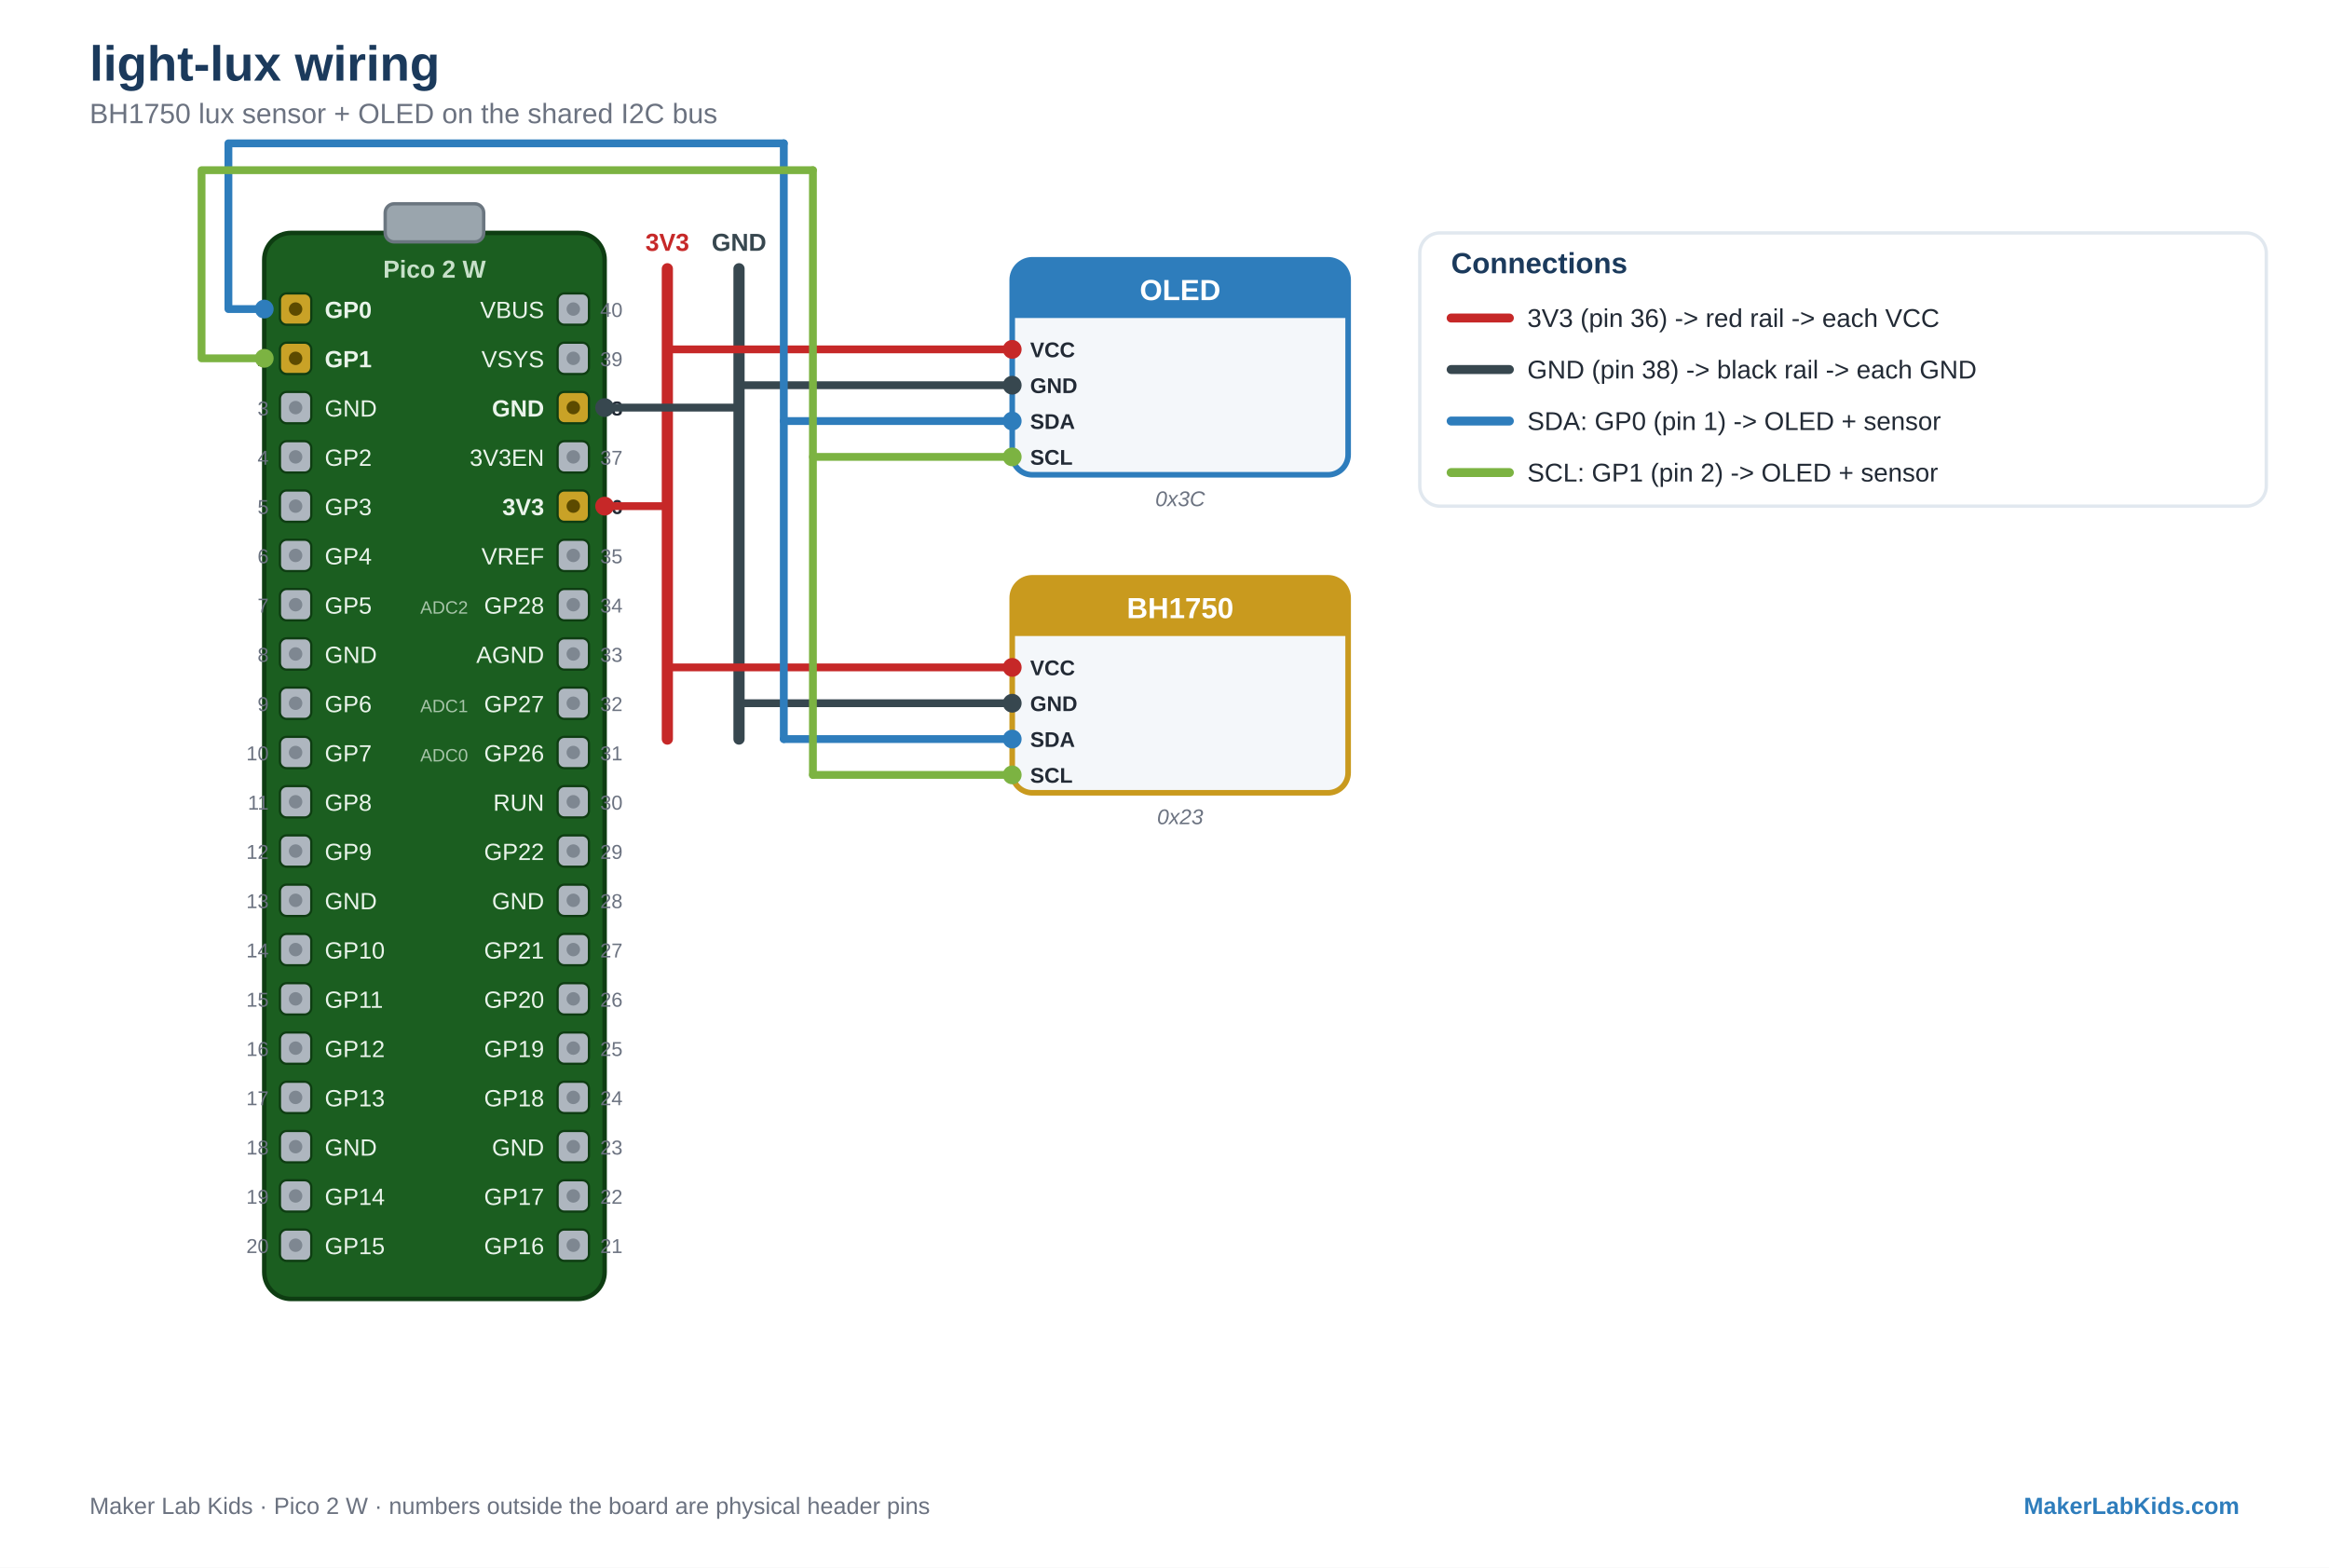
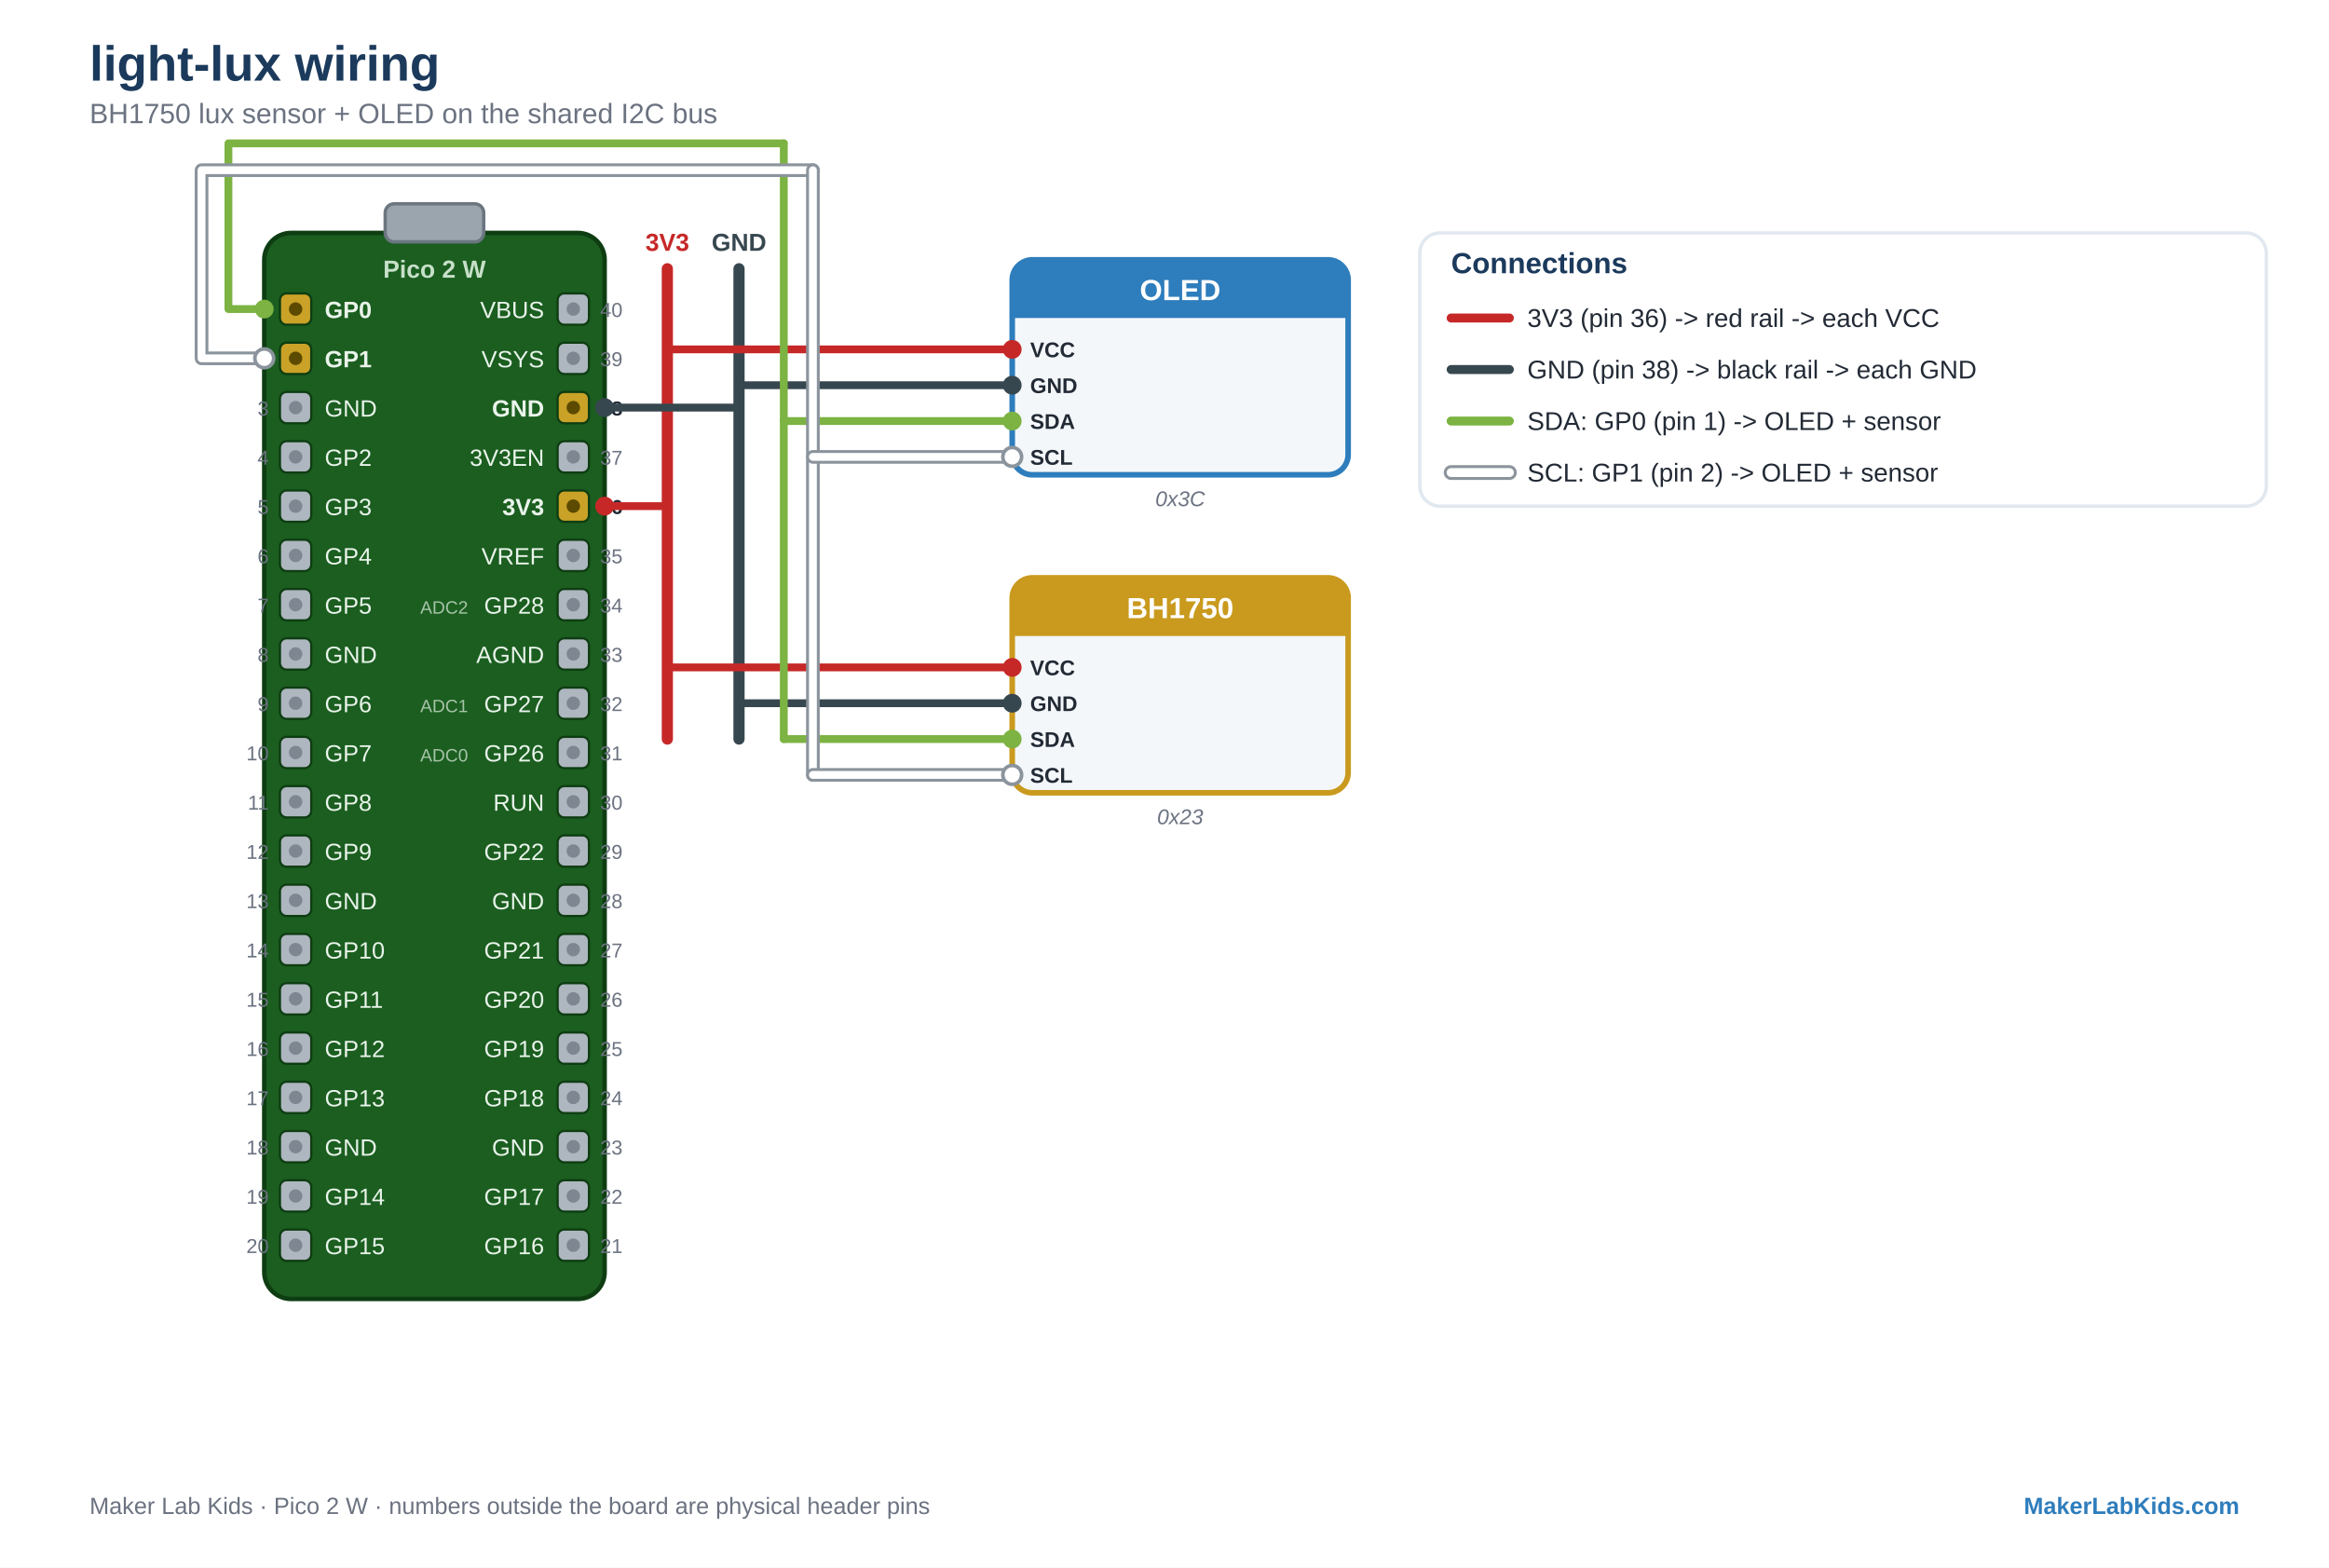
<svg xmlns="http://www.w3.org/2000/svg" viewBox="0 0 1040 700" font-family="Arial, Helvetica, sans-serif">
  <rect width="1040" height="700" fill="#FFFFFF" />
  <text x="40" y="36" font-family="Arial, Helvetica, sans-serif" font-size="22" fill="#1B3A5C" text-anchor="start" font-weight="bold">light-lux wiring</text>
  <text x="40" y="55" font-family="Arial, Helvetica, sans-serif" font-size="12.5" fill="#6B7280" text-anchor="start">BH1750 lux sensor + OLED on the shared I2C bus</text>
  <rect x="118" y="104" width="152" height="476" rx="12" fill="#1B5E20" stroke="#0E3D12" stroke-width="2" />
  <rect x="172" y="91" width="44" height="17" rx="4" fill="#9AA5AD" stroke="#6B7680" stroke-width="1.5" />
  <text x="194" y="124" font-family="Arial, Helvetica, sans-serif" font-size="11" fill="#C7E0C9" text-anchor="middle" font-weight="bold">Pico 2 W</text>
  <rect x="125" y="131" width="14" height="14" rx="3" fill="#C9A227" stroke="#0E3D12" stroke-width="1" />
  <circle cx="132" cy="138" r="3" fill="#5C4A00" />
  <text x="145" y="142" font-family="Arial, Helvetica, sans-serif" font-size="10.5" fill="#EAF4EB" text-anchor="start" font-weight="bold">GP0</text>
  <text x="120" y="141.5" font-family="Arial, Helvetica, sans-serif" font-size="9" fill="#222A35" text-anchor="end" font-weight="bold">1</text>
  <rect x="125" y="153" width="14" height="14" rx="3" fill="#C9A227" stroke="#0E3D12" stroke-width="1" />
  <circle cx="132" cy="160" r="3" fill="#5C4A00" />
  <text x="145" y="164" font-family="Arial, Helvetica, sans-serif" font-size="10.5" fill="#EAF4EB" text-anchor="start" font-weight="bold">GP1</text>
  <text x="120" y="163.5" font-family="Arial, Helvetica, sans-serif" font-size="9" fill="#222A35" text-anchor="end" font-weight="bold">2</text>
  <rect x="125" y="175" width="14" height="14" rx="3" fill="#AEB6BF" stroke="#0E3D12" stroke-width="1" />
  <circle cx="132" cy="182" r="3" fill="#7E8791" />
  <text x="145" y="186" font-family="Arial, Helvetica, sans-serif" font-size="10.5" fill="#EAF4EB" text-anchor="start">GND</text>
  <text x="120" y="185.5" font-family="Arial, Helvetica, sans-serif" font-size="9" fill="#6B7280" text-anchor="end">3</text>
  <rect x="125" y="197" width="14" height="14" rx="3" fill="#AEB6BF" stroke="#0E3D12" stroke-width="1" />
  <circle cx="132" cy="204" r="3" fill="#7E8791" />
  <text x="145" y="208" font-family="Arial, Helvetica, sans-serif" font-size="10.5" fill="#EAF4EB" text-anchor="start">GP2</text>
  <text x="120" y="207.5" font-family="Arial, Helvetica, sans-serif" font-size="9" fill="#6B7280" text-anchor="end">4</text>
  <rect x="125" y="219" width="14" height="14" rx="3" fill="#AEB6BF" stroke="#0E3D12" stroke-width="1" />
  <circle cx="132" cy="226" r="3" fill="#7E8791" />
  <text x="145" y="230" font-family="Arial, Helvetica, sans-serif" font-size="10.5" fill="#EAF4EB" text-anchor="start">GP3</text>
  <text x="120" y="229.5" font-family="Arial, Helvetica, sans-serif" font-size="9" fill="#6B7280" text-anchor="end">5</text>
  <rect x="125" y="241" width="14" height="14" rx="3" fill="#AEB6BF" stroke="#0E3D12" stroke-width="1" />
  <circle cx="132" cy="248" r="3" fill="#7E8791" />
  <text x="145" y="252" font-family="Arial, Helvetica, sans-serif" font-size="10.5" fill="#EAF4EB" text-anchor="start">GP4</text>
  <text x="120" y="251.5" font-family="Arial, Helvetica, sans-serif" font-size="9" fill="#6B7280" text-anchor="end">6</text>
  <rect x="125" y="263" width="14" height="14" rx="3" fill="#AEB6BF" stroke="#0E3D12" stroke-width="1" />
  <circle cx="132" cy="270" r="3" fill="#7E8791" />
  <text x="145" y="274" font-family="Arial, Helvetica, sans-serif" font-size="10.5" fill="#EAF4EB" text-anchor="start">GP5</text>
  <text x="120" y="273.5" font-family="Arial, Helvetica, sans-serif" font-size="9" fill="#6B7280" text-anchor="end">7</text>
  <rect x="125" y="285" width="14" height="14" rx="3" fill="#AEB6BF" stroke="#0E3D12" stroke-width="1" />
  <circle cx="132" cy="292" r="3" fill="#7E8791" />
  <text x="145" y="296" font-family="Arial, Helvetica, sans-serif" font-size="10.5" fill="#EAF4EB" text-anchor="start">GND</text>
  <text x="120" y="295.5" font-family="Arial, Helvetica, sans-serif" font-size="9" fill="#6B7280" text-anchor="end">8</text>
  <rect x="125" y="307" width="14" height="14" rx="3" fill="#AEB6BF" stroke="#0E3D12" stroke-width="1" />
  <circle cx="132" cy="314" r="3" fill="#7E8791" />
  <text x="145" y="318" font-family="Arial, Helvetica, sans-serif" font-size="10.5" fill="#EAF4EB" text-anchor="start">GP6</text>
  <text x="120" y="317.5" font-family="Arial, Helvetica, sans-serif" font-size="9" fill="#6B7280" text-anchor="end">9</text>
  <rect x="125" y="329" width="14" height="14" rx="3" fill="#AEB6BF" stroke="#0E3D12" stroke-width="1" />
  <circle cx="132" cy="336" r="3" fill="#7E8791" />
  <text x="145" y="340" font-family="Arial, Helvetica, sans-serif" font-size="10.5" fill="#EAF4EB" text-anchor="start">GP7</text>
  <text x="120" y="339.5" font-family="Arial, Helvetica, sans-serif" font-size="9" fill="#6B7280" text-anchor="end">10</text>
  <rect x="125" y="351" width="14" height="14" rx="3" fill="#AEB6BF" stroke="#0E3D12" stroke-width="1" />
  <circle cx="132" cy="358" r="3" fill="#7E8791" />
  <text x="145" y="362" font-family="Arial, Helvetica, sans-serif" font-size="10.5" fill="#EAF4EB" text-anchor="start">GP8</text>
  <text x="120" y="361.5" font-family="Arial, Helvetica, sans-serif" font-size="9" fill="#6B7280" text-anchor="end">11</text>
  <rect x="125" y="373" width="14" height="14" rx="3" fill="#AEB6BF" stroke="#0E3D12" stroke-width="1" />
  <circle cx="132" cy="380" r="3" fill="#7E8791" />
  <text x="145" y="384" font-family="Arial, Helvetica, sans-serif" font-size="10.5" fill="#EAF4EB" text-anchor="start">GP9</text>
  <text x="120" y="383.5" font-family="Arial, Helvetica, sans-serif" font-size="9" fill="#6B7280" text-anchor="end">12</text>
  <rect x="125" y="395" width="14" height="14" rx="3" fill="#AEB6BF" stroke="#0E3D12" stroke-width="1" />
  <circle cx="132" cy="402" r="3" fill="#7E8791" />
  <text x="145" y="406" font-family="Arial, Helvetica, sans-serif" font-size="10.5" fill="#EAF4EB" text-anchor="start">GND</text>
  <text x="120" y="405.5" font-family="Arial, Helvetica, sans-serif" font-size="9" fill="#6B7280" text-anchor="end">13</text>
  <rect x="125" y="417" width="14" height="14" rx="3" fill="#AEB6BF" stroke="#0E3D12" stroke-width="1" />
  <circle cx="132" cy="424" r="3" fill="#7E8791" />
  <text x="145" y="428" font-family="Arial, Helvetica, sans-serif" font-size="10.5" fill="#EAF4EB" text-anchor="start">GP10</text>
  <text x="120" y="427.5" font-family="Arial, Helvetica, sans-serif" font-size="9" fill="#6B7280" text-anchor="end">14</text>
  <rect x="125" y="439" width="14" height="14" rx="3" fill="#AEB6BF" stroke="#0E3D12" stroke-width="1" />
  <circle cx="132" cy="446" r="3" fill="#7E8791" />
  <text x="145" y="450" font-family="Arial, Helvetica, sans-serif" font-size="10.5" fill="#EAF4EB" text-anchor="start">GP11</text>
  <text x="120" y="449.5" font-family="Arial, Helvetica, sans-serif" font-size="9" fill="#6B7280" text-anchor="end">15</text>
  <rect x="125" y="461" width="14" height="14" rx="3" fill="#AEB6BF" stroke="#0E3D12" stroke-width="1" />
  <circle cx="132" cy="468" r="3" fill="#7E8791" />
  <text x="145" y="472" font-family="Arial, Helvetica, sans-serif" font-size="10.5" fill="#EAF4EB" text-anchor="start">GP12</text>
  <text x="120" y="471.5" font-family="Arial, Helvetica, sans-serif" font-size="9" fill="#6B7280" text-anchor="end">16</text>
  <rect x="125" y="483" width="14" height="14" rx="3" fill="#AEB6BF" stroke="#0E3D12" stroke-width="1" />
  <circle cx="132" cy="490" r="3" fill="#7E8791" />
  <text x="145" y="494" font-family="Arial, Helvetica, sans-serif" font-size="10.5" fill="#EAF4EB" text-anchor="start">GP13</text>
  <text x="120" y="493.5" font-family="Arial, Helvetica, sans-serif" font-size="9" fill="#6B7280" text-anchor="end">17</text>
  <rect x="125" y="505" width="14" height="14" rx="3" fill="#AEB6BF" stroke="#0E3D12" stroke-width="1" />
  <circle cx="132" cy="512" r="3" fill="#7E8791" />
  <text x="145" y="516" font-family="Arial, Helvetica, sans-serif" font-size="10.5" fill="#EAF4EB" text-anchor="start">GND</text>
  <text x="120" y="515.5" font-family="Arial, Helvetica, sans-serif" font-size="9" fill="#6B7280" text-anchor="end">18</text>
  <rect x="125" y="527" width="14" height="14" rx="3" fill="#AEB6BF" stroke="#0E3D12" stroke-width="1" />
  <circle cx="132" cy="534" r="3" fill="#7E8791" />
  <text x="145" y="538" font-family="Arial, Helvetica, sans-serif" font-size="10.5" fill="#EAF4EB" text-anchor="start">GP14</text>
  <text x="120" y="537.5" font-family="Arial, Helvetica, sans-serif" font-size="9" fill="#6B7280" text-anchor="end">19</text>
  <rect x="125" y="549" width="14" height="14" rx="3" fill="#AEB6BF" stroke="#0E3D12" stroke-width="1" />
  <circle cx="132" cy="556" r="3" fill="#7E8791" />
  <text x="145" y="560" font-family="Arial, Helvetica, sans-serif" font-size="10.5" fill="#EAF4EB" text-anchor="start">GP15</text>
  <text x="120" y="559.5" font-family="Arial, Helvetica, sans-serif" font-size="9" fill="#6B7280" text-anchor="end">20</text>
  <rect x="249" y="549" width="14" height="14" rx="3" fill="#AEB6BF" stroke="#0E3D12" stroke-width="1" />
  <circle cx="256" cy="556" r="3" fill="#7E8791" />
  <text x="243" y="560" font-family="Arial, Helvetica, sans-serif" font-size="10.5" fill="#EAF4EB" text-anchor="end">GP16</text>
  <text x="268" y="559.5" font-family="Arial, Helvetica, sans-serif" font-size="9" fill="#6B7280" text-anchor="start">21</text>
  <rect x="249" y="527" width="14" height="14" rx="3" fill="#AEB6BF" stroke="#0E3D12" stroke-width="1" />
  <circle cx="256" cy="534" r="3" fill="#7E8791" />
  <text x="243" y="538" font-family="Arial, Helvetica, sans-serif" font-size="10.5" fill="#EAF4EB" text-anchor="end">GP17</text>
  <text x="268" y="537.5" font-family="Arial, Helvetica, sans-serif" font-size="9" fill="#6B7280" text-anchor="start">22</text>
  <rect x="249" y="505" width="14" height="14" rx="3" fill="#AEB6BF" stroke="#0E3D12" stroke-width="1" />
  <circle cx="256" cy="512" r="3" fill="#7E8791" />
  <text x="243" y="516" font-family="Arial, Helvetica, sans-serif" font-size="10.5" fill="#EAF4EB" text-anchor="end">GND</text>
  <text x="268" y="515.5" font-family="Arial, Helvetica, sans-serif" font-size="9" fill="#6B7280" text-anchor="start">23</text>
  <rect x="249" y="483" width="14" height="14" rx="3" fill="#AEB6BF" stroke="#0E3D12" stroke-width="1" />
  <circle cx="256" cy="490" r="3" fill="#7E8791" />
  <text x="243" y="494" font-family="Arial, Helvetica, sans-serif" font-size="10.5" fill="#EAF4EB" text-anchor="end">GP18</text>
  <text x="268" y="493.5" font-family="Arial, Helvetica, sans-serif" font-size="9" fill="#6B7280" text-anchor="start">24</text>
  <rect x="249" y="461" width="14" height="14" rx="3" fill="#AEB6BF" stroke="#0E3D12" stroke-width="1" />
  <circle cx="256" cy="468" r="3" fill="#7E8791" />
  <text x="243" y="472" font-family="Arial, Helvetica, sans-serif" font-size="10.5" fill="#EAF4EB" text-anchor="end">GP19</text>
  <text x="268" y="471.5" font-family="Arial, Helvetica, sans-serif" font-size="9" fill="#6B7280" text-anchor="start">25</text>
  <rect x="249" y="439" width="14" height="14" rx="3" fill="#AEB6BF" stroke="#0E3D12" stroke-width="1" />
  <circle cx="256" cy="446" r="3" fill="#7E8791" />
  <text x="243" y="450" font-family="Arial, Helvetica, sans-serif" font-size="10.5" fill="#EAF4EB" text-anchor="end">GP20</text>
  <text x="268" y="449.5" font-family="Arial, Helvetica, sans-serif" font-size="9" fill="#6B7280" text-anchor="start">26</text>
  <rect x="249" y="417" width="14" height="14" rx="3" fill="#AEB6BF" stroke="#0E3D12" stroke-width="1" />
  <circle cx="256" cy="424" r="3" fill="#7E8791" />
  <text x="243" y="428" font-family="Arial, Helvetica, sans-serif" font-size="10.5" fill="#EAF4EB" text-anchor="end">GP21</text>
  <text x="268" y="427.5" font-family="Arial, Helvetica, sans-serif" font-size="9" fill="#6B7280" text-anchor="start">27</text>
  <rect x="249" y="395" width="14" height="14" rx="3" fill="#AEB6BF" stroke="#0E3D12" stroke-width="1" />
  <circle cx="256" cy="402" r="3" fill="#7E8791" />
  <text x="243" y="406" font-family="Arial, Helvetica, sans-serif" font-size="10.5" fill="#EAF4EB" text-anchor="end">GND</text>
  <text x="268" y="405.5" font-family="Arial, Helvetica, sans-serif" font-size="9" fill="#6B7280" text-anchor="start">28</text>
  <rect x="249" y="373" width="14" height="14" rx="3" fill="#AEB6BF" stroke="#0E3D12" stroke-width="1" />
  <circle cx="256" cy="380" r="3" fill="#7E8791" />
  <text x="243" y="384" font-family="Arial, Helvetica, sans-serif" font-size="10.5" fill="#EAF4EB" text-anchor="end">GP22</text>
  <text x="268" y="383.5" font-family="Arial, Helvetica, sans-serif" font-size="9" fill="#6B7280" text-anchor="start">29</text>
  <rect x="249" y="351" width="14" height="14" rx="3" fill="#AEB6BF" stroke="#0E3D12" stroke-width="1" />
  <circle cx="256" cy="358" r="3" fill="#7E8791" />
  <text x="243" y="362" font-family="Arial, Helvetica, sans-serif" font-size="10.5" fill="#EAF4EB" text-anchor="end">RUN</text>
  <text x="268" y="361.5" font-family="Arial, Helvetica, sans-serif" font-size="9" fill="#6B7280" text-anchor="start">30</text>
  <rect x="249" y="329" width="14" height="14" rx="3" fill="#AEB6BF" stroke="#0E3D12" stroke-width="1" />
  <circle cx="256" cy="336" r="3" fill="#7E8791" />
  <text x="243" y="340" font-family="Arial, Helvetica, sans-serif" font-size="10.5" fill="#EAF4EB" text-anchor="end">GP26</text>
  <text x="209" y="340" font-family="Arial, Helvetica, sans-serif" font-size="8" fill="#A6C4A8" text-anchor="end">ADC0</text>
  <text x="268" y="339.5" font-family="Arial, Helvetica, sans-serif" font-size="9" fill="#6B7280" text-anchor="start">31</text>
  <rect x="249" y="307" width="14" height="14" rx="3" fill="#AEB6BF" stroke="#0E3D12" stroke-width="1" />
  <circle cx="256" cy="314" r="3" fill="#7E8791" />
  <text x="243" y="318" font-family="Arial, Helvetica, sans-serif" font-size="10.5" fill="#EAF4EB" text-anchor="end">GP27</text>
  <text x="209" y="318" font-family="Arial, Helvetica, sans-serif" font-size="8" fill="#A6C4A8" text-anchor="end">ADC1</text>
  <text x="268" y="317.5" font-family="Arial, Helvetica, sans-serif" font-size="9" fill="#6B7280" text-anchor="start">32</text>
  <rect x="249" y="285" width="14" height="14" rx="3" fill="#AEB6BF" stroke="#0E3D12" stroke-width="1" />
  <circle cx="256" cy="292" r="3" fill="#7E8791" />
  <text x="243" y="296" font-family="Arial, Helvetica, sans-serif" font-size="10.5" fill="#EAF4EB" text-anchor="end">AGND</text>
  <text x="268" y="295.5" font-family="Arial, Helvetica, sans-serif" font-size="9" fill="#6B7280" text-anchor="start">33</text>
  <rect x="249" y="263" width="14" height="14" rx="3" fill="#AEB6BF" stroke="#0E3D12" stroke-width="1" />
  <circle cx="256" cy="270" r="3" fill="#7E8791" />
  <text x="243" y="274" font-family="Arial, Helvetica, sans-serif" font-size="10.5" fill="#EAF4EB" text-anchor="end">GP28</text>
  <text x="209" y="274" font-family="Arial, Helvetica, sans-serif" font-size="8" fill="#A6C4A8" text-anchor="end">ADC2</text>
  <text x="268" y="273.5" font-family="Arial, Helvetica, sans-serif" font-size="9" fill="#6B7280" text-anchor="start">34</text>
  <rect x="249" y="241" width="14" height="14" rx="3" fill="#AEB6BF" stroke="#0E3D12" stroke-width="1" />
  <circle cx="256" cy="248" r="3" fill="#7E8791" />
  <text x="243" y="252" font-family="Arial, Helvetica, sans-serif" font-size="10.5" fill="#EAF4EB" text-anchor="end">VREF</text>
  <text x="268" y="251.5" font-family="Arial, Helvetica, sans-serif" font-size="9" fill="#6B7280" text-anchor="start">35</text>
  <rect x="249" y="219" width="14" height="14" rx="3" fill="#C9A227" stroke="#0E3D12" stroke-width="1" />
  <circle cx="256" cy="226" r="3" fill="#5C4A00" />
  <text x="243" y="230" font-family="Arial, Helvetica, sans-serif" font-size="10.5" fill="#EAF4EB" text-anchor="end" font-weight="bold">3V3</text>
  <text x="268" y="229.5" font-family="Arial, Helvetica, sans-serif" font-size="9" fill="#222A35" text-anchor="start" font-weight="bold">36</text>
  <rect x="249" y="197" width="14" height="14" rx="3" fill="#AEB6BF" stroke="#0E3D12" stroke-width="1" />
  <circle cx="256" cy="204" r="3" fill="#7E8791" />
  <text x="243" y="208" font-family="Arial, Helvetica, sans-serif" font-size="10.5" fill="#EAF4EB" text-anchor="end">3V3EN</text>
  <text x="268" y="207.5" font-family="Arial, Helvetica, sans-serif" font-size="9" fill="#6B7280" text-anchor="start">37</text>
  <rect x="249" y="175" width="14" height="14" rx="3" fill="#C9A227" stroke="#0E3D12" stroke-width="1" />
  <circle cx="256" cy="182" r="3" fill="#5C4A00" />
  <text x="243" y="186" font-family="Arial, Helvetica, sans-serif" font-size="10.5" fill="#EAF4EB" text-anchor="end" font-weight="bold">GND</text>
  <text x="268" y="185.5" font-family="Arial, Helvetica, sans-serif" font-size="9" fill="#222A35" text-anchor="start" font-weight="bold">38</text>
  <rect x="249" y="153" width="14" height="14" rx="3" fill="#AEB6BF" stroke="#0E3D12" stroke-width="1" />
  <circle cx="256" cy="160" r="3" fill="#7E8791" />
  <text x="243" y="164" font-family="Arial, Helvetica, sans-serif" font-size="10.5" fill="#EAF4EB" text-anchor="end">VSYS</text>
  <text x="268" y="163.5" font-family="Arial, Helvetica, sans-serif" font-size="9" fill="#6B7280" text-anchor="start">39</text>
  <rect x="249" y="131" width="14" height="14" rx="3" fill="#AEB6BF" stroke="#0E3D12" stroke-width="1" />
  <circle cx="256" cy="138" r="3" fill="#7E8791" />
  <text x="243" y="142" font-family="Arial, Helvetica, sans-serif" font-size="10.5" fill="#EAF4EB" text-anchor="end">VBUS</text>
  <text x="268" y="141.5" font-family="Arial, Helvetica, sans-serif" font-size="9" fill="#6B7280" text-anchor="start">40</text>
  <path d="M298 120 L298 330" fill="none" stroke="#C62828" stroke-width="5" stroke-linejoin="round" stroke-linecap="round" />
  <path d="M330 120 L330 330" fill="none" stroke="#37474F" stroke-width="5" stroke-linejoin="round" stroke-linecap="round" />
  <text x="298" y="112" font-family="Arial, Helvetica, sans-serif" font-size="11" fill="#C62828" text-anchor="middle" font-weight="bold">3V3</text>
  <text x="330" y="112" font-family="Arial, Helvetica, sans-serif" font-size="11" fill="#37474F" text-anchor="middle" font-weight="bold">GND</text>
  <path d="M270 226 L298 226" fill="none" stroke="#C62828" stroke-width="3.5" stroke-linejoin="round" stroke-linecap="round" />
  <circle cx="270" cy="226" r="4.2" fill="#C62828" />
  <path d="M270 182 L330 182" fill="none" stroke="#37474F" stroke-width="3.5" stroke-linejoin="round" stroke-linecap="round" />
  <circle cx="270" cy="182" r="4.2" fill="#37474F" />
  <rect x="452" y="116" width="150" height="96" rx="9" fill="#F4F7FA" stroke="#2E7DBC" stroke-width="2.5" />
  <path d="M452 125 q0 -9 9 -9 h132 q9 0 9 9 v17 h-150 z" fill="#2E7DBC" />
  <text x="527" y="134" font-family="Arial, Helvetica, sans-serif" font-size="13" fill="#FFFFFF" text-anchor="middle" font-weight="bold">OLED</text>
  <text x="527" y="226" font-family="Arial, Helvetica, sans-serif" font-size="9.5" fill="#6B7280" text-anchor="middle" font-style="italic">0x3C</text>
  <text x="460" y="159.5" font-family="Arial, Helvetica, sans-serif" font-size="9.5" fill="#222A35" text-anchor="start" font-weight="bold">VCC</text>
  <text x="460" y="175.5" font-family="Arial, Helvetica, sans-serif" font-size="9.5" fill="#222A35" text-anchor="start" font-weight="bold">GND</text>
  <text x="460" y="191.5" font-family="Arial, Helvetica, sans-serif" font-size="9.5" fill="#222A35" text-anchor="start" font-weight="bold">SDA</text>
  <text x="460" y="207.5" font-family="Arial, Helvetica, sans-serif" font-size="9.5" fill="#222A35" text-anchor="start" font-weight="bold">SCL</text>
  <rect x="452" y="258" width="150" height="96" rx="9" fill="#F4F7FA" stroke="#C99A1E" stroke-width="2.5" />
  <path d="M452 267 q0 -9 9 -9 h132 q9 0 9 9 v17 h-150 z" fill="#C99A1E" />
  <text x="527" y="276" font-family="Arial, Helvetica, sans-serif" font-size="13" fill="#FFFFFF" text-anchor="middle" font-weight="bold">BH1750</text>
  <text x="527" y="368" font-family="Arial, Helvetica, sans-serif" font-size="9.5" fill="#6B7280" text-anchor="middle" font-style="italic">0x23</text>
  <text x="460" y="301.5" font-family="Arial, Helvetica, sans-serif" font-size="9.5" fill="#222A35" text-anchor="start" font-weight="bold">VCC</text>
  <text x="460" y="317.5" font-family="Arial, Helvetica, sans-serif" font-size="9.5" fill="#222A35" text-anchor="start" font-weight="bold">GND</text>
  <text x="460" y="333.5" font-family="Arial, Helvetica, sans-serif" font-size="9.5" fill="#222A35" text-anchor="start" font-weight="bold">SDA</text>
  <text x="460" y="349.5" font-family="Arial, Helvetica, sans-serif" font-size="9.5" fill="#222A35" text-anchor="start" font-weight="bold">SCL</text>
  <path d="M298 156 L452 156" fill="none" stroke="#C62828" stroke-width="3.5" stroke-linejoin="round" stroke-linecap="round" />
  <circle cx="452" cy="156" r="4.2" fill="#C62828" />
  <path d="M330 172 L452 172" fill="none" stroke="#37474F" stroke-width="3.5" stroke-linejoin="round" stroke-linecap="round" />
  <circle cx="452" cy="172" r="4.2" fill="#37474F" />
  <path d="M298 298 L452 298" fill="none" stroke="#C62828" stroke-width="3.5" stroke-linejoin="round" stroke-linecap="round" />
  <circle cx="452" cy="298" r="4.2" fill="#C62828" />
  <path d="M330 314 L452 314" fill="none" stroke="#37474F" stroke-width="3.5" stroke-linejoin="round" stroke-linecap="round" />
  <circle cx="452" cy="314" r="4.2" fill="#37474F" />
-   <path d="M118 138 L102 138 L102 64 L350 64" fill="none" stroke="#2E7DBC" stroke-width="3.5" stroke-linejoin="round" stroke-linecap="round" />
-   <circle cx="118" cy="138" r="4.2" fill="#2E7DBC" />
-   <path d="M350 64 L350 330" fill="none" stroke="#2E7DBC" stroke-width="3.5" stroke-linejoin="round" stroke-linecap="round" />
-   <path d="M350 188 L452 188" fill="none" stroke="#2E7DBC" stroke-width="3.5" stroke-linejoin="round" stroke-linecap="round" />
-   <circle cx="452" cy="188" r="4.2" fill="#2E7DBC" />
-   <path d="M350 330 L452 330" fill="none" stroke="#2E7DBC" stroke-width="3.5" stroke-linejoin="round" stroke-linecap="round" />
-   <circle cx="452" cy="330" r="4.2" fill="#2E7DBC" />
-   <path d="M118 160 L90 160 L90 76 L363 76" fill="none" stroke="#7CB342" stroke-width="3.5" stroke-linejoin="round" stroke-linecap="round" />
-   <circle cx="118" cy="160" r="4.2" fill="#7CB342" />
-   <path d="M363 76 L363 346" fill="none" stroke="#7CB342" stroke-width="3.5" stroke-linejoin="round" stroke-linecap="round" />
-   <path d="M363 204 L452 204" fill="none" stroke="#7CB342" stroke-width="3.5" stroke-linejoin="round" stroke-linecap="round" />
-   <circle cx="452" cy="204" r="4.2" fill="#7CB342" />
-   <path d="M363 346 L452 346" fill="none" stroke="#7CB342" stroke-width="3.5" stroke-linejoin="round" stroke-linecap="round" />
-   <circle cx="452" cy="346" r="4.2" fill="#7CB342" />
+   <path d="M118 138 L102 138 L102 64 L350 64" fill="none" stroke="#7CB342" stroke-width="3.5" stroke-linejoin="round" stroke-linecap="round" />
+   <circle cx="118" cy="138" r="4.2" fill="#7CB342" />
+   <path d="M350 64 L350 330" fill="none" stroke="#7CB342" stroke-width="3.5" stroke-linejoin="round" stroke-linecap="round" />
+   <path d="M350 188 L452 188" fill="none" stroke="#7CB342" stroke-width="3.5" stroke-linejoin="round" stroke-linecap="round" />
+   <circle cx="452" cy="188" r="4.2" fill="#7CB342" />
+   <path d="M350 330 L452 330" fill="none" stroke="#7CB342" stroke-width="3.5" stroke-linejoin="round" stroke-linecap="round" />
+   <circle cx="452" cy="330" r="4.2" fill="#7CB342" />
+   <path d="M118 160 L90 160 L90 76 L363 76" fill="none" stroke="#8B949C" stroke-width="6.1" stroke-linejoin="round" stroke-linecap="round" />
+   <path d="M118 160 L90 160 L90 76 L363 76" fill="none" stroke="#FFFFFF" stroke-width="3.5" stroke-linejoin="round" stroke-linecap="round" />
+   <circle cx="118" cy="160" r="4.2" fill="#FFFFFF" stroke="#8B949C" stroke-width="1.6" />
+   <path d="M363 76 L363 346" fill="none" stroke="#8B949C" stroke-width="6.1" stroke-linejoin="round" stroke-linecap="round" />
+   <path d="M363 76 L363 346" fill="none" stroke="#FFFFFF" stroke-width="3.5" stroke-linejoin="round" stroke-linecap="round" />
+   <path d="M363 204 L452 204" fill="none" stroke="#8B949C" stroke-width="6.1" stroke-linejoin="round" stroke-linecap="round" />
+   <path d="M363 204 L452 204" fill="none" stroke="#FFFFFF" stroke-width="3.5" stroke-linejoin="round" stroke-linecap="round" />
+   <circle cx="452" cy="204" r="4.2" fill="#FFFFFF" stroke="#8B949C" stroke-width="1.6" />
+   <path d="M363 346 L452 346" fill="none" stroke="#8B949C" stroke-width="6.1" stroke-linejoin="round" stroke-linecap="round" />
+   <path d="M363 346 L452 346" fill="none" stroke="#FFFFFF" stroke-width="3.5" stroke-linejoin="round" stroke-linecap="round" />
+   <circle cx="452" cy="346" r="4.2" fill="#FFFFFF" stroke="#8B949C" stroke-width="1.6" />
  <rect x="634" y="104" width="378" height="122" rx="9" fill="#FFFFFF" stroke="#E1E8EF" stroke-width="1.5" />
  <text x="648" y="122" font-family="Arial, Helvetica, sans-serif" font-size="13" fill="#1B3A5C" text-anchor="start" font-weight="bold">Connections</text>
  <line x1="648" y1="142" x2="674" y2="142" stroke="#C62828" stroke-width="4" stroke-linecap="round" />
  <text x="682" y="146" font-family="Arial, Helvetica, sans-serif" font-size="11.5" fill="#222A35" text-anchor="start">3V3 (pin 36) -&gt; red rail -&gt; each VCC</text>
  <line x1="648" y1="165" x2="674" y2="165" stroke="#37474F" stroke-width="4" stroke-linecap="round" />
  <text x="682" y="169" font-family="Arial, Helvetica, sans-serif" font-size="11.5" fill="#222A35" text-anchor="start">GND (pin 38) -&gt; black rail -&gt; each GND</text>
-   <line x1="648" y1="188" x2="674" y2="188" stroke="#2E7DBC" stroke-width="4" stroke-linecap="round" />
+   <line x1="648" y1="188" x2="674" y2="188" stroke="#7CB342" stroke-width="4" stroke-linecap="round" />
  <text x="682" y="192" font-family="Arial, Helvetica, sans-serif" font-size="11.5" fill="#222A35" text-anchor="start">SDA: GP0 (pin 1) -&gt; OLED + sensor</text>
-   <line x1="648" y1="211" x2="674" y2="211" stroke="#7CB342" stroke-width="4" stroke-linecap="round" />
+   <line x1="648" y1="211" x2="674" y2="211" stroke="#8B949C" stroke-width="6.6" stroke-linecap="round" />
+   <line x1="648" y1="211" x2="674" y2="211" stroke="#FFFFFF" stroke-width="4" stroke-linecap="round" />
  <text x="682" y="215" font-family="Arial, Helvetica, sans-serif" font-size="11.5" fill="#222A35" text-anchor="start">SCL: GP1 (pin 2) -&gt; OLED + sensor</text>
  <text x="40" y="676" font-family="Arial, Helvetica, sans-serif" font-size="10.5" fill="#6B7280" text-anchor="start">Maker Lab Kids  ·  Pico 2 W  ·  numbers outside the board are physical header pins</text>
  <text x="1000" y="676" font-family="Arial, Helvetica, sans-serif" font-size="10.5" fill="#2E7DBC" text-anchor="end" font-weight="bold">MakerLabKids.com</text>
</svg>
